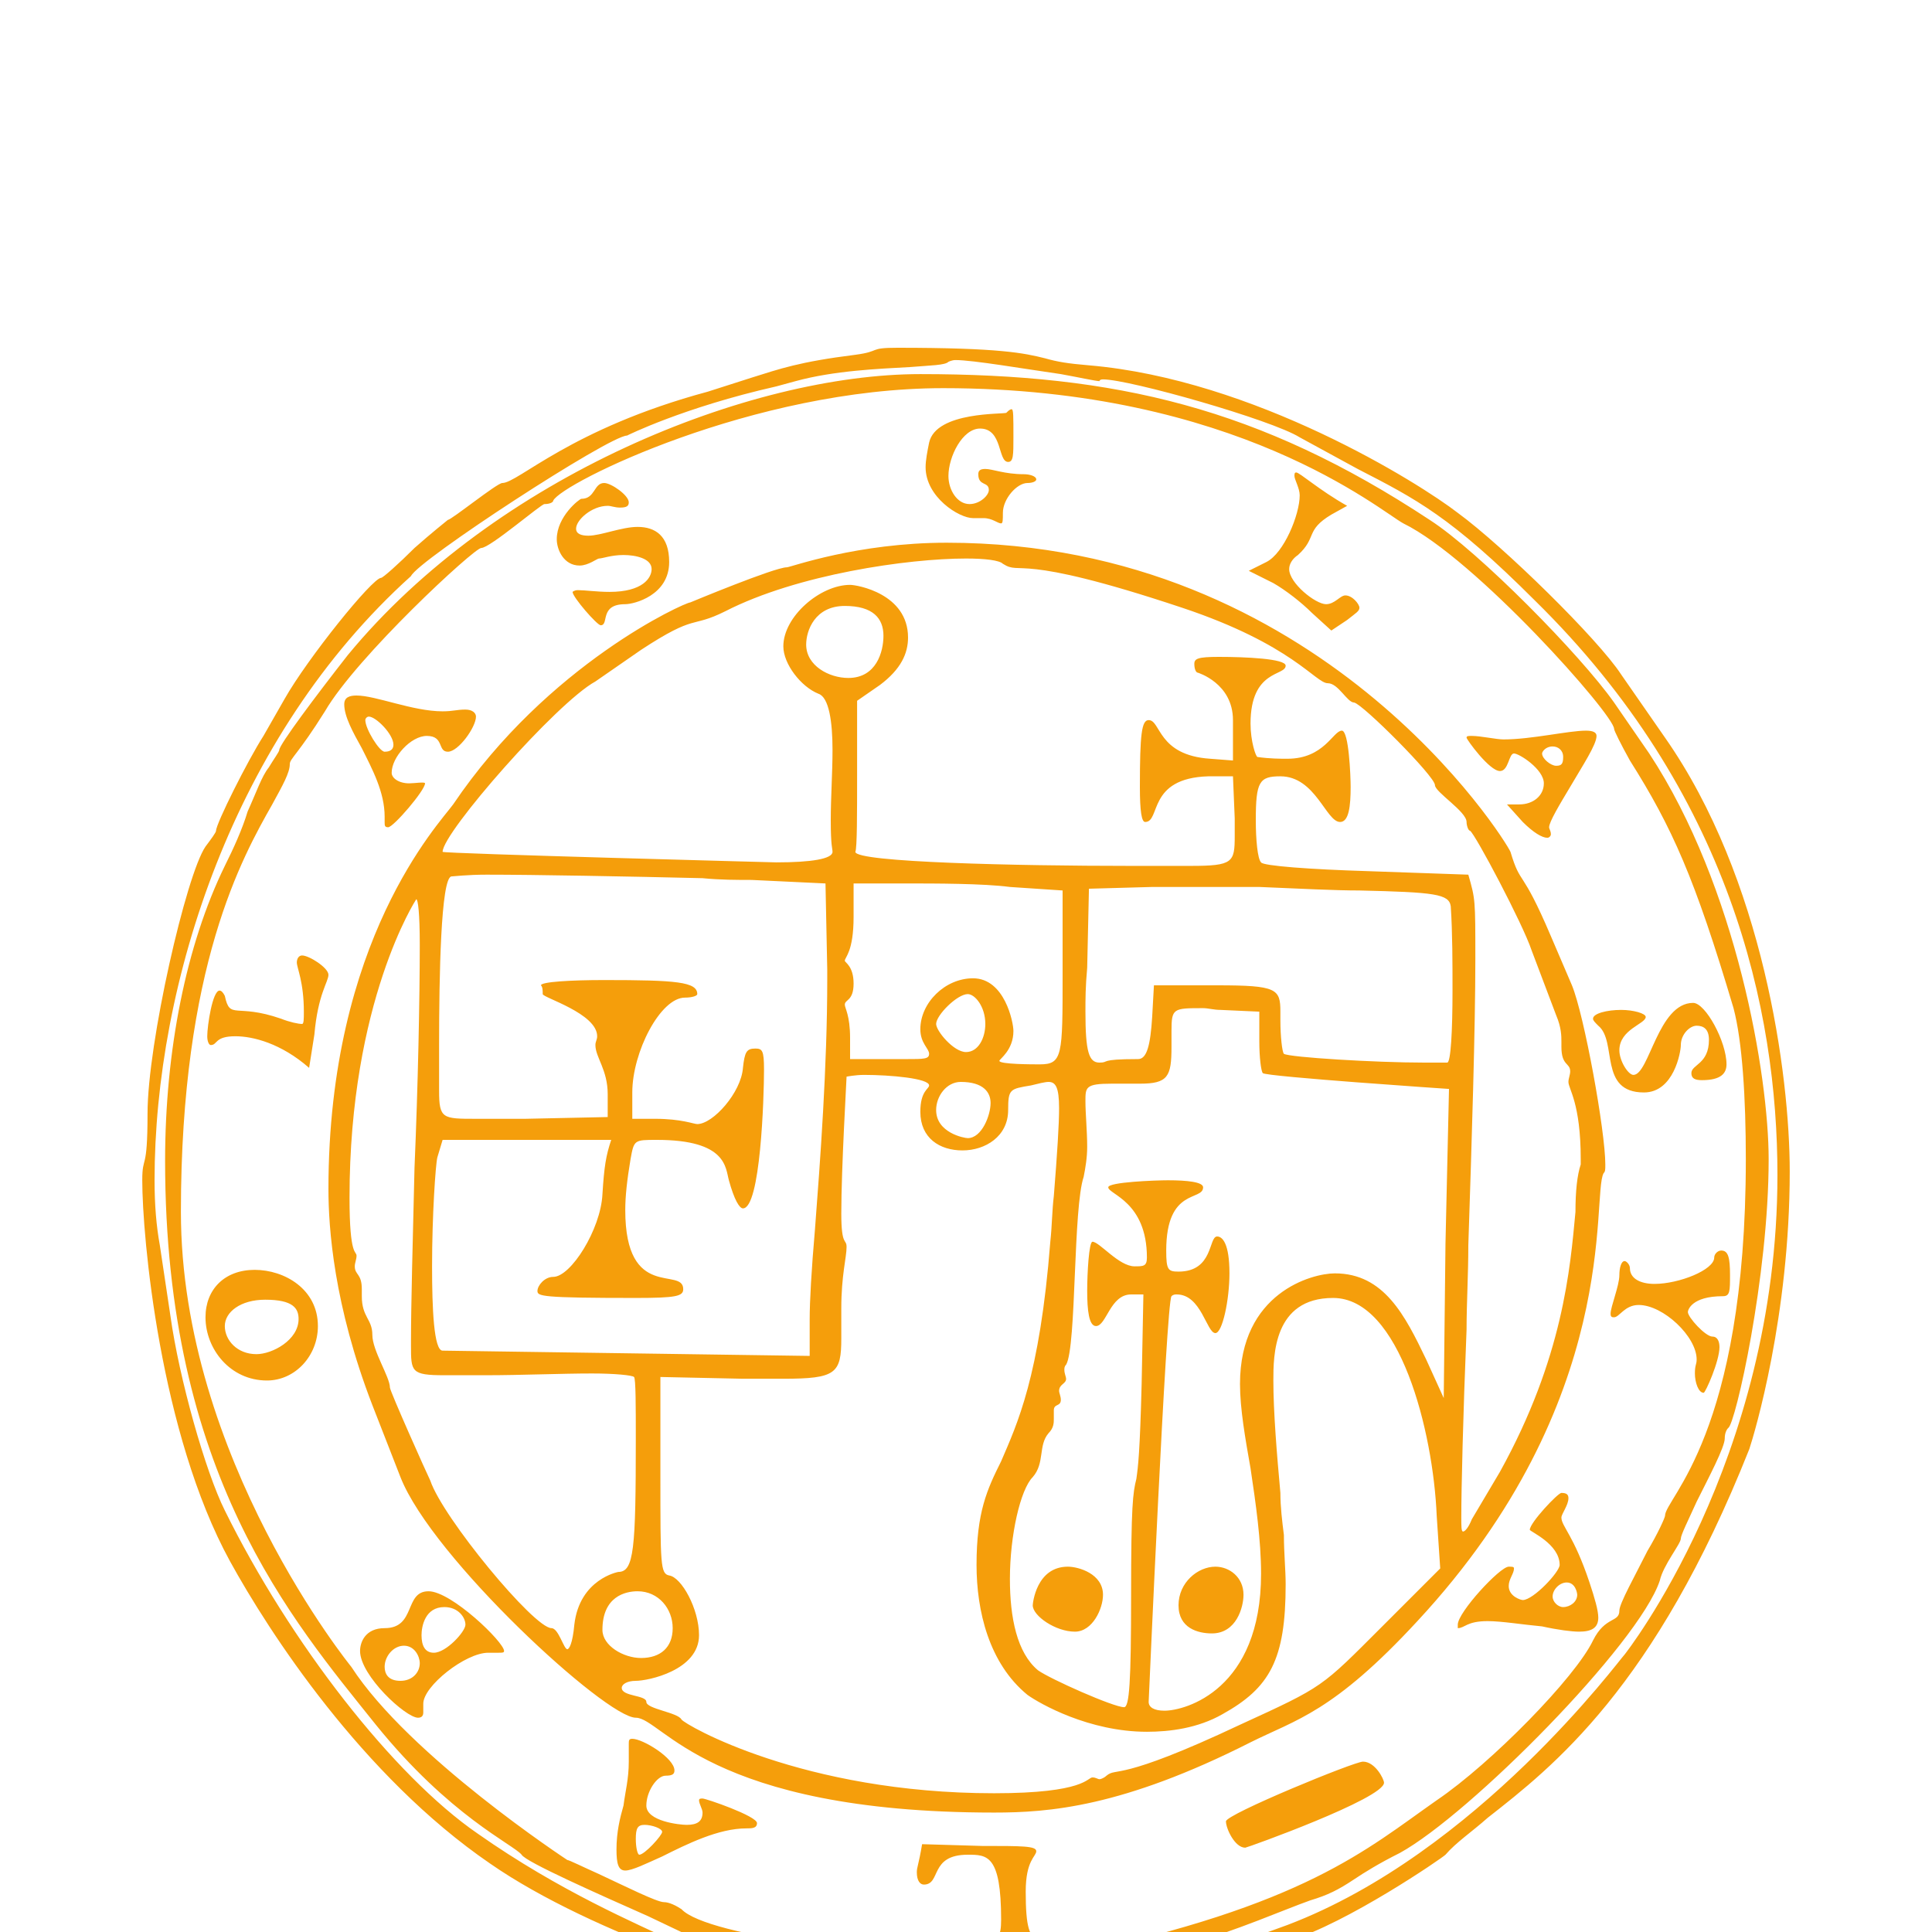
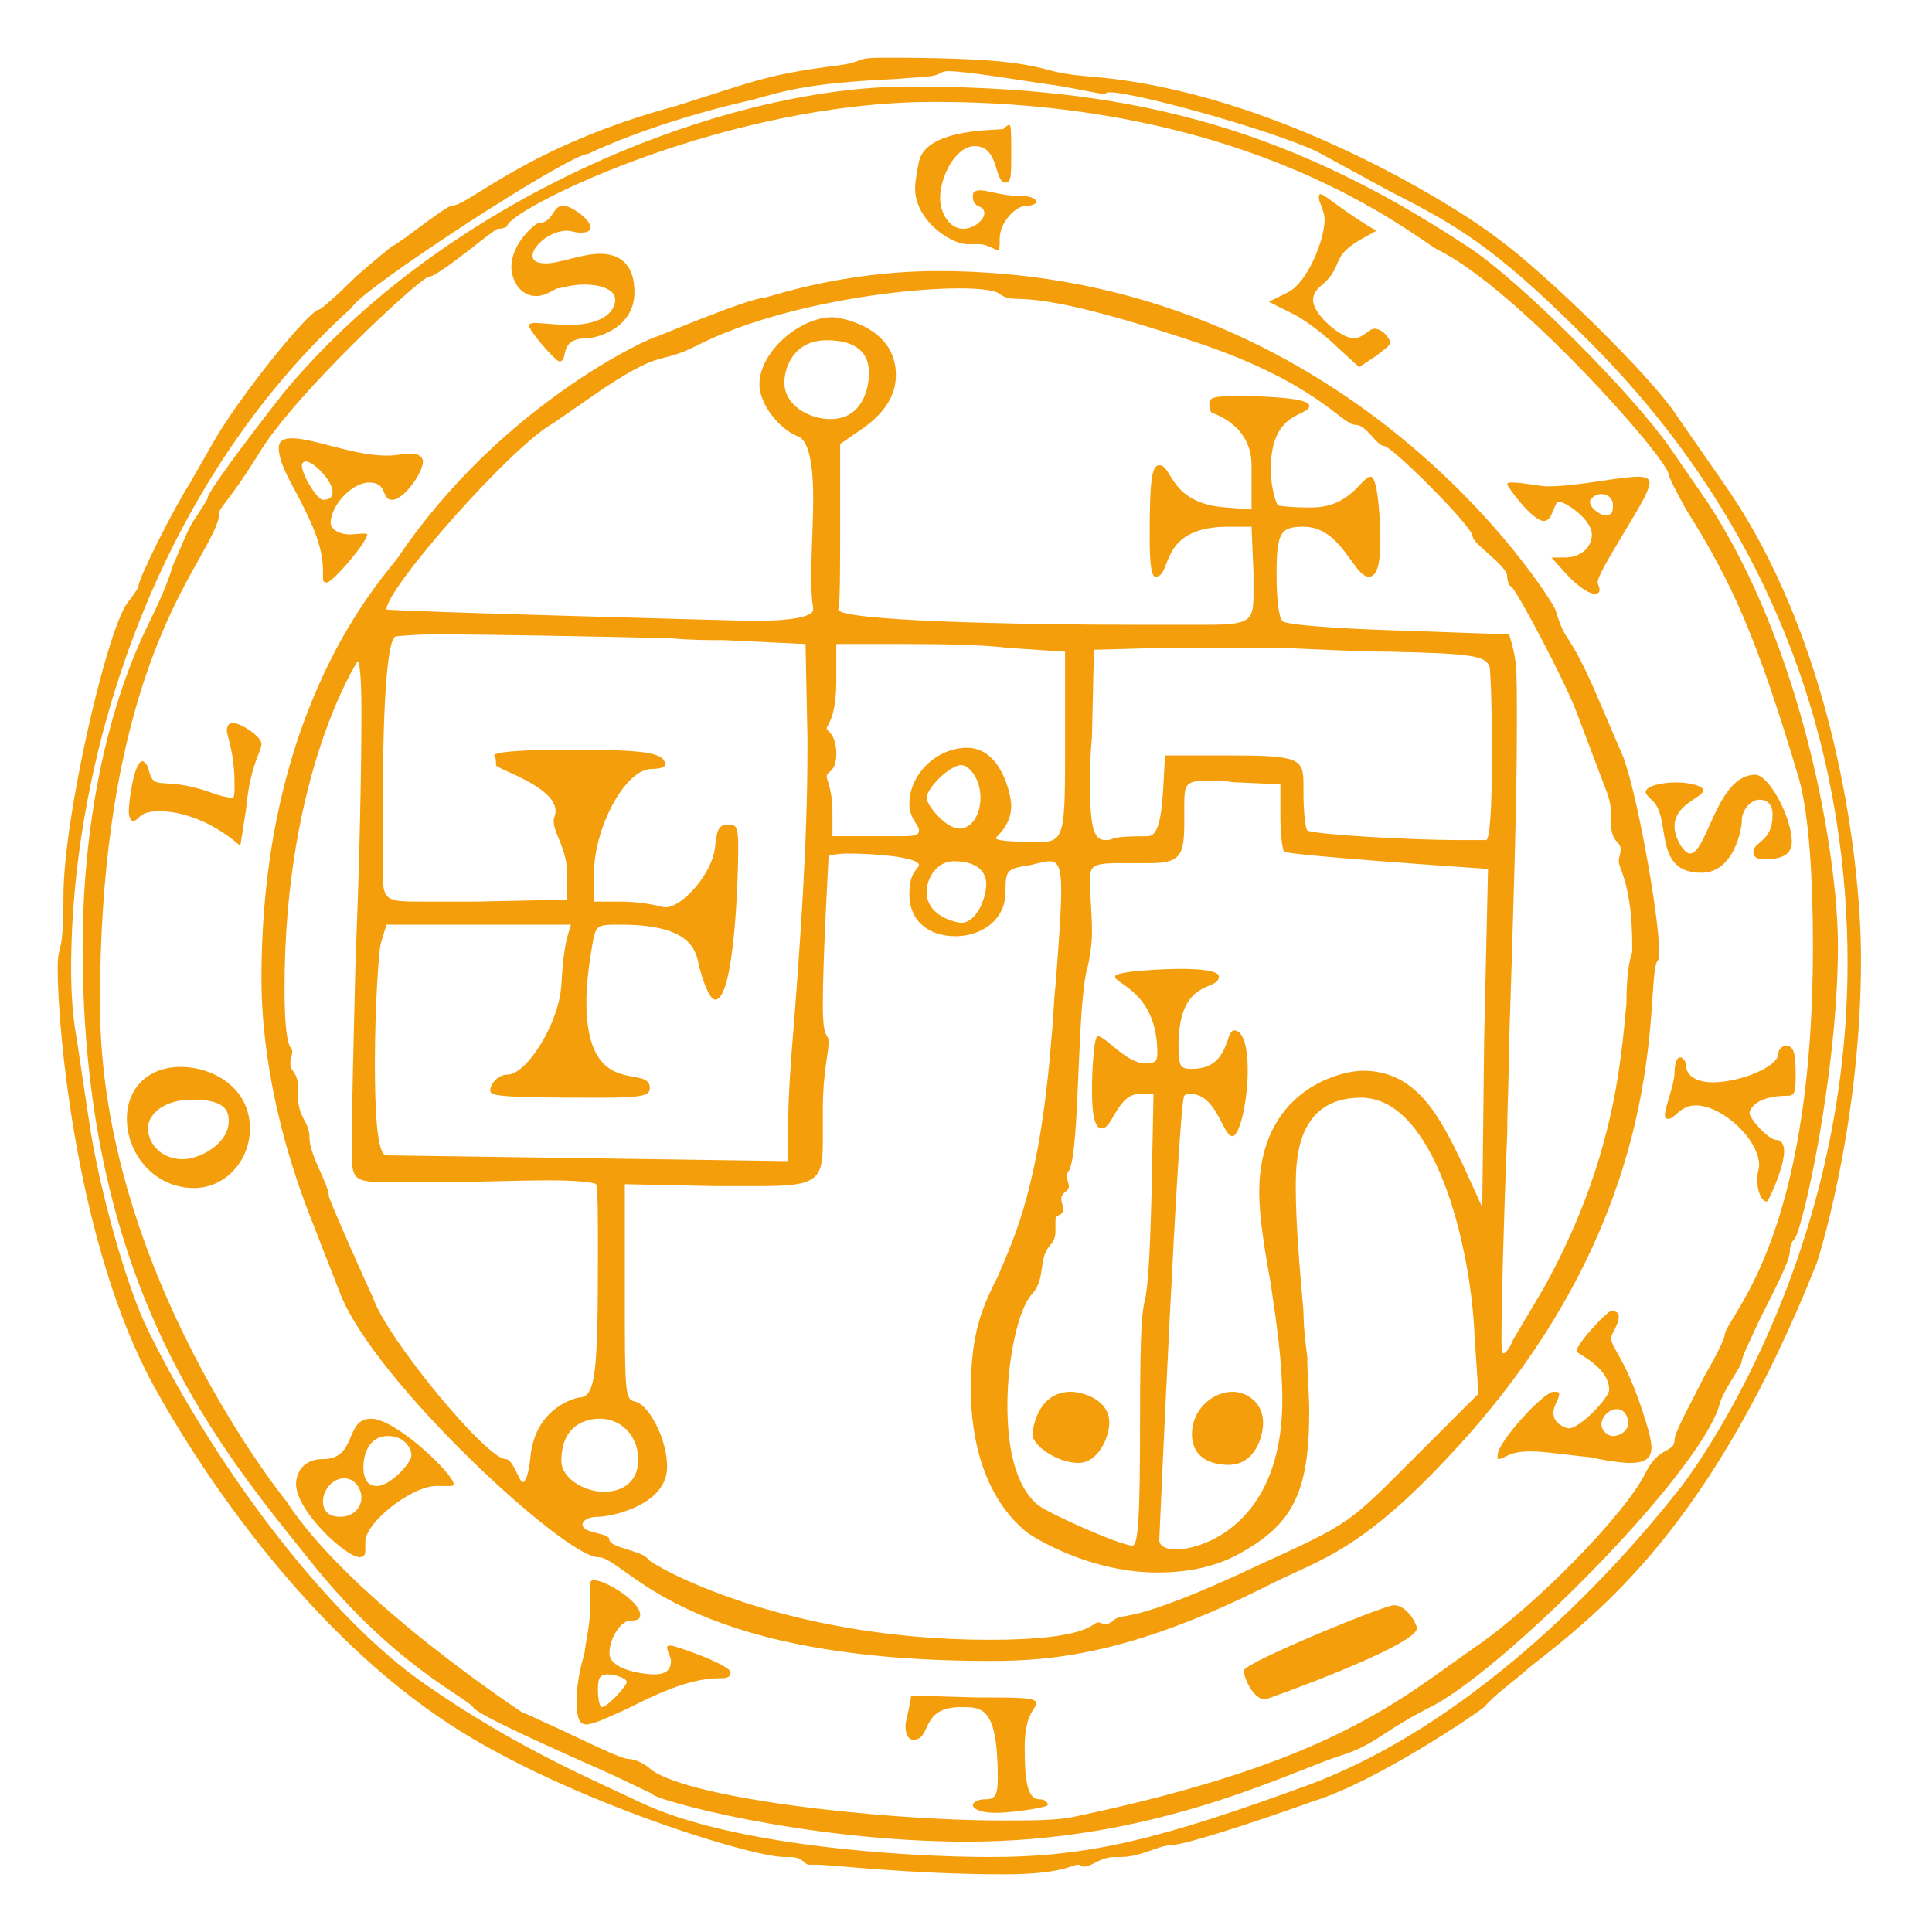
- <svg xmlns="http://www.w3.org/2000/svg" viewBox="-50 -50 1100 1100">
-   <g transform="translate(0, 1000) scale(1, -1)">
+ <svg xmlns="http://www.w3.org/2000/svg" viewBox="1 -123 998 1005">
+   <g transform="translate(0, 759) scale(1, -1)">
    <path d="M523 -93C554 -93 558 -88 562 -88C563 -88 563 -89 565 -89C569 -89 573 -84 581 -84H584C594 -84 604 -78 609 -78C619 -78 676 -58 684 -55C717 -45 771 -8 773 -6C779 1 788 7 797 15C834 44 892 89 946 225C949 234 969 301 969 383C969 438 954 550 898 630L873 666C860 686 806 739 780 758C758 775 664 834 570 842C558 843 552 844 545 846C533 849 519 852 461 852C444 852 452 850 437 848C405 844 394 840 378 835L353 827C275 806 245 775 236 775C233 775 207 754 205 754C205 754 195 746 186 738C177 729 168 721 167 721C162 721 125 675 112 652L100 631C91 617 73 581 73 577C73 576 70 572 67 568C56 552 34 456 34 416C34 382 31 393 31 378C31 346 41 234 81 161C103 121 156 39 229 -11C288 -52 391 -84 409 -84H412C419 -84 419 -88 422 -88H426C433 -88 475 -93 523 -93ZM516 -84C471 -84 382 -78 335 -56C312 -45 269 -27 222 6C174 39 115 115 78 190C67 212 52 265 47 301L41 341C39 352 38 364 38 378C38 490 83 631 184 722C188 731 297 802 307 802C307 802 339 818 392 830L403 833C425 839 450 840 468 841C480 842 488 842 490 844C490 844 492 845 494 845C504 845 533 840 554 837C565 835 574 833 576 833C576 833 576 834 578 834C593 834 674 811 690 801L723 783C756 766 776 756 824 708C935 599 962 475 962 381C962 218 875 108 875 108C872 105 791 -5 683 -46C604 -75 567 -84 516 -84ZM504 -76C598 -76 665 -43 696 -32C706 -29 712 -26 721 -20C727 -16 735 -11 747 -5C787 17 883 114 895 150C897 159 907 171 907 174C907 176 911 184 916 195C923 209 932 226 932 231C932 234 933 236 934 237C938 239 957 323 957 390C957 437 939 545 889 621L869 650C850 677 792 736 764 754C667 818 585 837 474 837C377 837 232 779 148 677C130 654 109 626 109 623C109 622 106 618 103 613C99 608 96 599 91 588C88 578 83 567 78 557C56 512 44 452 44 389C44 211 116 128 164 68C206 16 242 0 247 -6C249 -10 292 -29 319 -41L340 -51C340 -54 420 -76 504 -76ZM522 -65C459 -65 353 -53 338 -37C335 -35 331 -33 328 -33C324 -33 306 -24 291 -17C282 -13 274 -9 273 -9C273 -9 183 50 150 101C150 101 53 220 53 360C53 500 88 562 105 592C111 603 115 610 115 615C115 618 120 621 135 645C153 676 220 738 224 738C229 738 258 763 260 763C263 763 265 764 265 765C270 775 379 829 487 829C654 829 736 759 749 752C790 732 869 643 869 635C869 634 873 626 878 617C902 579 915 550 937 476C942 457 944 425 944 390C944 233 898 197 898 187C898 186 894 177 888 167C881 153 872 137 872 133C872 126 864 130 857 116C847 95 799 46 768 25C728 -3 693 -35 560 -63C551 -65 538 -65 522 -65ZM520 752C521 752 521 754 521 758C521 766 529 775 535 775C538 775 540 776 540 777C540 779 536 780 533 780C522 780 515 783 511 783C508 783 507 782 507 780C507 773 513 776 513 771C513 768 508 763 502 763C495 763 490 771 490 779C490 790 498 806 508 806C521 806 518 787 524 787C527 787 527 791 527 801C527 813 527 817 526 817C525 817 524 816 523 815C522 814 483 816 479 798C478 793 477 788 477 784C477 767 496 755 504 755H510C515 755 518 752 520 752ZM708 691 717 697C722 701 724 702 724 704C724 706 720 711 716 711C713 711 710 706 705 706C699 706 684 718 684 726C684 729 686 732 689 734C700 744 693 748 708 757L717 762C701 771 690 781 688 781C687 781 687 780 687 779C687 777 690 772 690 768C690 757 681 735 671 730L661 725L675 718C682 714 691 707 697 701ZM292 694C297 694 291 706 306 706C311 706 331 711 331 730C331 745 323 750 313 750C304 750 292 745 285 745C281 745 278 746 278 749C278 754 287 762 296 762C298 762 300 761 303 761C307 761 308 762 308 764C308 768 298 775 294 775C288 775 289 766 281 766C280 766 267 756 267 743C267 737 271 728 280 728C285 728 290 732 291 732C293 732 298 734 305 734C312 734 321 732 321 726C321 721 316 713 297 713C290 713 283 714 279 714C277 714 276 713 276 713C276 710 290 694 292 694ZM516 18C547 18 589 21 662 58C688 71 709 75 757 127C874 253 856 369 863 382C864 383 864 384 864 387C864 406 852 472 845 489L833 517C816 557 816 545 810 565C807 572 702 741 489 741C438 741 400 727 398 727C391 727 343 707 343 707C340 707 262 672 208 592C200 581 137 515 137 373C137 351 140 307 162 250L178 209C196 163 295 72 312 72C327 72 353 18 516 18ZM783 178C782 178 782 181 782 186C782 202 783 244 785 293C785 308 786 324 786 341C788 401 790 465 790 504C790 538 790 538 786 552L729 554C696 555 669 557 668 559C666 561 665 572 665 583C665 605 667 608 679 608C699 608 705 582 713 582C718 582 719 591 719 602C719 608 718 634 714 634C709 634 704 618 683 618C679 618 673 618 666 619C665 619 662 628 662 638C662 669 682 665 682 671C682 675 659 676 644 676C632 676 630 675 630 672C630 669 631 667 632 667C632 667 652 661 652 640V617L639 618C609 620 611 640 604 640C600 640 599 632 599 602C599 588 600 582 602 582C611 582 603 607 638 608H652L653 584V574C653 559 652 557 628 557H593C530 557 437 559 437 565C438 567 438 587 438 609V651L451 660C463 669 467 678 467 687C467 712 438 717 434 717C417 717 396 699 396 682C396 672 406 659 416 655C422 653 424 639 424 623C424 610 423 596 423 583C423 568 424 567 424 565C424 561 412 559 392 559C392 559 202 564 202 565C202 576 267 650 289 662L315 680C347 701 343 692 363 702C404 723 467 732 500 732C511 732 519 731 521 729C532 722 527 736 623 704C686 683 699 661 706 661C712 661 717 650 721 650C726 649 767 608 767 603C767 599 785 588 785 582C785 580 786 577 787 577C790 575 817 524 822 509L836 472C839 465 839 460 839 457V454C839 443 844 445 844 440C844 438 843 436 843 434C843 430 850 422 850 390V387C848 381 847 372 847 360C844 328 840 277 804 212L788 185C786 180 784 178 783 178ZM433 664C422 664 409 671 409 683C409 691 414 705 431 705C447 705 453 698 453 688C453 679 449 664 433 664ZM171 579C174 579 192 600 192 604C192 605 186 604 183 604C177 604 173 607 173 610C173 619 184 631 193 631C203 631 199 622 205 622C211 622 221 636 221 642C221 644 219 646 215 646C210 646 208 645 202 645C185 645 164 654 153 654C149 654 146 653 146 649C146 642 151 633 156 624C162 612 169 599 169 585V582C169 580 169 579 171 579ZM169 622C166 622 158 635 158 640C158 641 159 642 160 642C164 642 174 632 174 626C174 624 173 622 169 622ZM831 573C832 573 833 574 833 575C833 577 832 578 832 579C832 582 838 592 844 602C851 614 859 626 859 631C859 633 857 634 853 634C843 634 822 629 806 629C802 629 793 631 788 631C786 631 785 631 785 630C785 629 798 611 804 611C809 611 809 621 812 621C815 621 829 612 829 604C829 597 823 592 815 592H808L817 582C823 576 828 573 831 573ZM836 614C833 614 828 618 828 621C828 622 830 625 834 625C837 625 840 623 840 619C840 615 839 614 836 614ZM411 278 202 281C197 281 196 305 196 329C196 358 198 387 199 391L202 401H298C295 392 294 386 293 370C292 350 275 323 265 323C260 323 256 318 256 315C256 312 258 311 312 311C335 311 339 312 339 316C339 329 306 309 306 361C306 369 307 378 309 390C311 401 311 401 324 401C364 401 363 385 365 378C368 367 371 362 373 362C383 362 385 425 385 441C385 452 384 453 380 453C375 453 374 451 373 442C372 428 356 410 347 410C345 410 338 413 323 413H310V428C310 451 326 482 340 482C344 482 347 483 347 484C347 491 335 492 294 492C275 492 258 491 258 489C259 488 259 486 259 484C259 482 290 473 290 460C290 458 289 457 289 455C289 448 296 441 296 427V414L249 413H221C202 413 200 413 200 429V455C200 494 201 550 207 551C208 551 216 552 227 552C254 552 308 551 350 550C360 549 370 549 378 549L420 547L421 498V492C421 443 417 389 414 350C412 327 411 309 411 299ZM542 444C538 444 519 444 519 446C519 447 527 452 527 463C527 468 522 493 504 493C488 493 474 479 474 464C474 456 479 453 479 450C479 447 476 447 466 447H434V459C434 472 431 476 431 478C431 481 436 480 436 490C436 500 431 502 431 503C431 505 436 508 436 528V547H466C482 547 510 547 525 545L555 543V495C555 449 555 444 542 444ZM576 445C570 445 568 451 568 474C568 481 568 488 569 499L570 544L606 545H667C691 544 710 543 724 543C767 542 775 541 776 534C777 519 777 501 777 486C777 463 776 445 774 445H761C733 445 684 448 681 450C680 451 679 460 679 469V474C679 487 677 489 643 489H607L606 471C605 455 603 447 598 447C575 447 582 445 576 445ZM273 111C271 111 268 123 264 123C254 123 202 186 195 207C193 211 172 258 172 260C172 266 162 281 162 290C162 299 156 300 156 312V316C156 325 152 324 152 329C152 331 153 333 153 335C153 338 149 334 149 368C149 480 187 538 187 538C188 538 189 530 189 512C189 482 188 432 186 385C185 344 184 306 184 287V284C184 269 184 267 203 267H227C246 267 270 268 287 268C300 268 310 267 311 266C312 265 312 249 312 231C312 168 311 155 302 155C302 155 280 151 277 125C276 114 274 111 273 111ZM126 442 129 461C131 484 137 491 137 495C137 499 126 506 122 506C120 506 119 504 119 502C119 499 123 491 123 474C123 470 123 467 122 467C120 467 115 468 110 470C84 479 81 469 78 483C77 485 76 486 75 486C71 486 68 466 68 460C68 457 69 455 70 455C74 455 72 460 84 460C94 460 110 456 126 442ZM500 451C493 451 483 463 483 467C483 472 495 484 501 484C505 484 511 477 511 467C511 459 507 451 500 451ZM886 428C903 428 907 451 907 455C907 461 912 466 916 466C920 466 923 464 923 458C923 444 913 444 913 439C913 436 915 435 919 435C930 435 933 439 933 444C933 457 921 479 914 479C894 479 889 438 880 438C877 438 872 446 872 452C872 464 887 467 887 471C887 473 880 475 873 475C865 475 857 473 857 470C857 469 858 468 860 466C871 457 860 428 886 428ZM613 76C607 76 604 78 604 81C604 81 614 309 617 312C618 313 619 313 620 313C634 313 637 291 642 291C646 291 650 310 650 325C650 342 646 346 643 346C638 346 641 326 621 326C615 326 614 327 614 338C614 374 635 366 635 374C635 377 626 378 615 378C608 378 581 377 581 374C581 370 603 366 603 334C603 329 601 329 596 329C587 329 576 343 572 343C570 343 569 325 569 315C569 304 570 295 574 295C580 295 582 313 594 313H601L600 262C599 223 598 215 597 208C595 200 594 193 594 142C594 92 593 78 590 78C584 78 548 94 541 99C529 109 525 129 525 151C525 176 531 202 538 209C545 217 541 227 547 234C550 237 550 240 550 242V247C550 251 554 249 554 253C554 255 553 257 553 258C553 262 557 262 557 265C557 266 556 268 556 270C556 271 556 272 557 273C560 278 561 301 562 325C563 348 564 371 567 380C568 385 569 391 569 397C569 406 568 416 568 423C568 431 568 433 583 433H599C615 433 617 437 617 454V463C617 476 618 476 635 476C638 476 641 475 645 475L667 474V457C667 448 668 440 669 439C671 437 775 430 775 430L773 342L772 254L762 276C750 301 738 325 710 325C697 325 656 314 656 262C656 248 659 231 662 214C665 194 668 173 668 154C668 88 625 76 613 76ZM516 29C407 29 340 68 338 71C336 75 318 77 318 81C318 85 304 84 304 89C304 91 307 93 312 93C319 93 348 99 348 119C348 134 338 152 331 153C326 154 326 159 326 210V266L373 265H396C426 265 429 268 429 288V305C429 324 432 334 432 340C432 345 429 340 429 359C429 385 432 435 432 437C432 437 437 438 442 438C457 438 479 436 479 432C479 430 474 429 474 417C474 402 485 395 498 395C511 395 524 403 524 418C524 430 525 430 537 432C541 433 545 434 547 434C551 434 553 431 553 419C553 410 552 394 550 369C549 361 549 352 548 343C542 266 529 239 520 218C512 202 506 189 506 159C506 133 513 103 535 85C542 80 570 64 603 64C616 64 632 66 646 74C673 89 682 105 682 148C682 156 681 166 681 176C680 184 679 192 679 200C677 222 675 246 675 264C675 278 675 311 709 311C747 311 766 235 768 187L770 157L737 124C702 89 704 90 656 68C586 35 586 44 580 39C579 38 577 37 576 37C575 37 574 38 572 38C569 38 568 29 516 29ZM501 402C499 402 483 405 483 418C483 426 489 434 497 434C510 434 514 428 514 422C514 415 509 402 501 402ZM920 257C921 257 929 275 929 283C929 286 928 289 925 289C921 289 911 300 911 303C911 304 913 312 931 312C935 312 935 315 935 324C935 334 934 338 930 338C928 338 926 336 926 334C926 327 906 319 892 319C884 319 878 322 878 328C878 330 876 332 875 332C873 332 872 328 872 324C872 318 867 306 867 302C867 300 868 300 869 300C872 300 875 307 883 307C897 307 916 289 916 276C916 273 915 273 915 268C915 263 917 257 920 257ZM102 264C118 264 131 278 131 295C131 316 112 327 95 327C78 327 67 316 67 300C67 282 81 264 102 264ZM96 279C85 279 78 287 78 295C78 303 87 310 101 310C117 310 120 305 120 299C120 287 105 279 96 279ZM849 121C856 121 860 123 860 129C860 133 858 140 855 149C846 176 839 181 839 186C839 188 843 193 843 197C843 199 842 200 839 200C837 200 821 183 821 179C821 178 838 171 838 159C838 155 823 139 817 139C816 139 809 141 809 147C809 151 812 154 812 157C812 158 811 158 809 158C804 158 780 132 780 125V123C784 123 785 127 797 127C805 127 817 125 828 124C837 122 845 121 849 121ZM562 121C572 121 578 134 578 142C578 154 564 158 558 158C540 158 538 137 538 136C538 130 551 121 562 121ZM640 120C654 120 658 135 658 142C658 152 650 158 642 158C632 158 621 149 621 136C621 123 632 120 640 120ZM840 135C837 135 834 138 834 141C834 145 838 149 842 149C847 149 848 143 848 142C848 138 844 135 840 135ZM188 72C190 72 191 73 191 75V80C191 90 215 109 228 109H234C236 109 237 109 237 110C237 115 207 144 194 144C180 144 187 123 169 123C158 123 155 115 155 110C155 96 181 72 188 72ZM315 106C305 106 293 113 293 122C293 141 306 144 313 144C325 144 333 134 333 123C333 112 326 106 315 106ZM197 109C192 109 190 113 190 119C190 124 192 135 203 135C211 135 215 129 215 125C215 121 204 109 197 109ZM178 93C171 93 169 97 169 101C169 107 174 113 180 113C186 113 189 107 189 103C189 98 185 93 178 93ZM306 -15C310 -15 318 -11 327 -7C341 0 359 9 375 9C378 9 381 9 381 12C381 16 352 26 350 26C349 26 348 26 348 25C348 23 350 20 350 18C350 13 347 11 341 11C337 11 318 13 318 22C318 30 324 39 329 39C333 39 334 40 334 42C334 49 316 60 310 60C308 60 308 59 308 57V47C308 37 306 30 305 22C303 15 301 7 301 -3C301 -11 302 -15 306 -15ZM659 -2C660 -2 738 26 738 35C738 37 733 47 726 47C721 47 648 17 648 13C648 9 653 -2 659 -2ZM314 -6C313 -6 312 -2 312 3C312 9 313 11 317 11C321 11 327 9 327 7C327 5 317 -6 314 -6ZM519 -61C529 -61 546 -58 546 -57C546 -55 544 -54 542 -54C536 -54 534 -47 534 -27C534 -9 540 -7 540 -4C540 -1 532 -1 509 -1L475 0C473 -12 472 -13 472 -16C472 -21 474 -23 476 -23C486 -23 479 -6 501 -6C512 -6 520 -6 520 -43C520 -53 518 -54 513 -54C509 -54 507 -56 507 -57C507 -58 509 -61 519 -61Z" fill="#f59e0b" stroke="none" />
  </g>
</svg>
